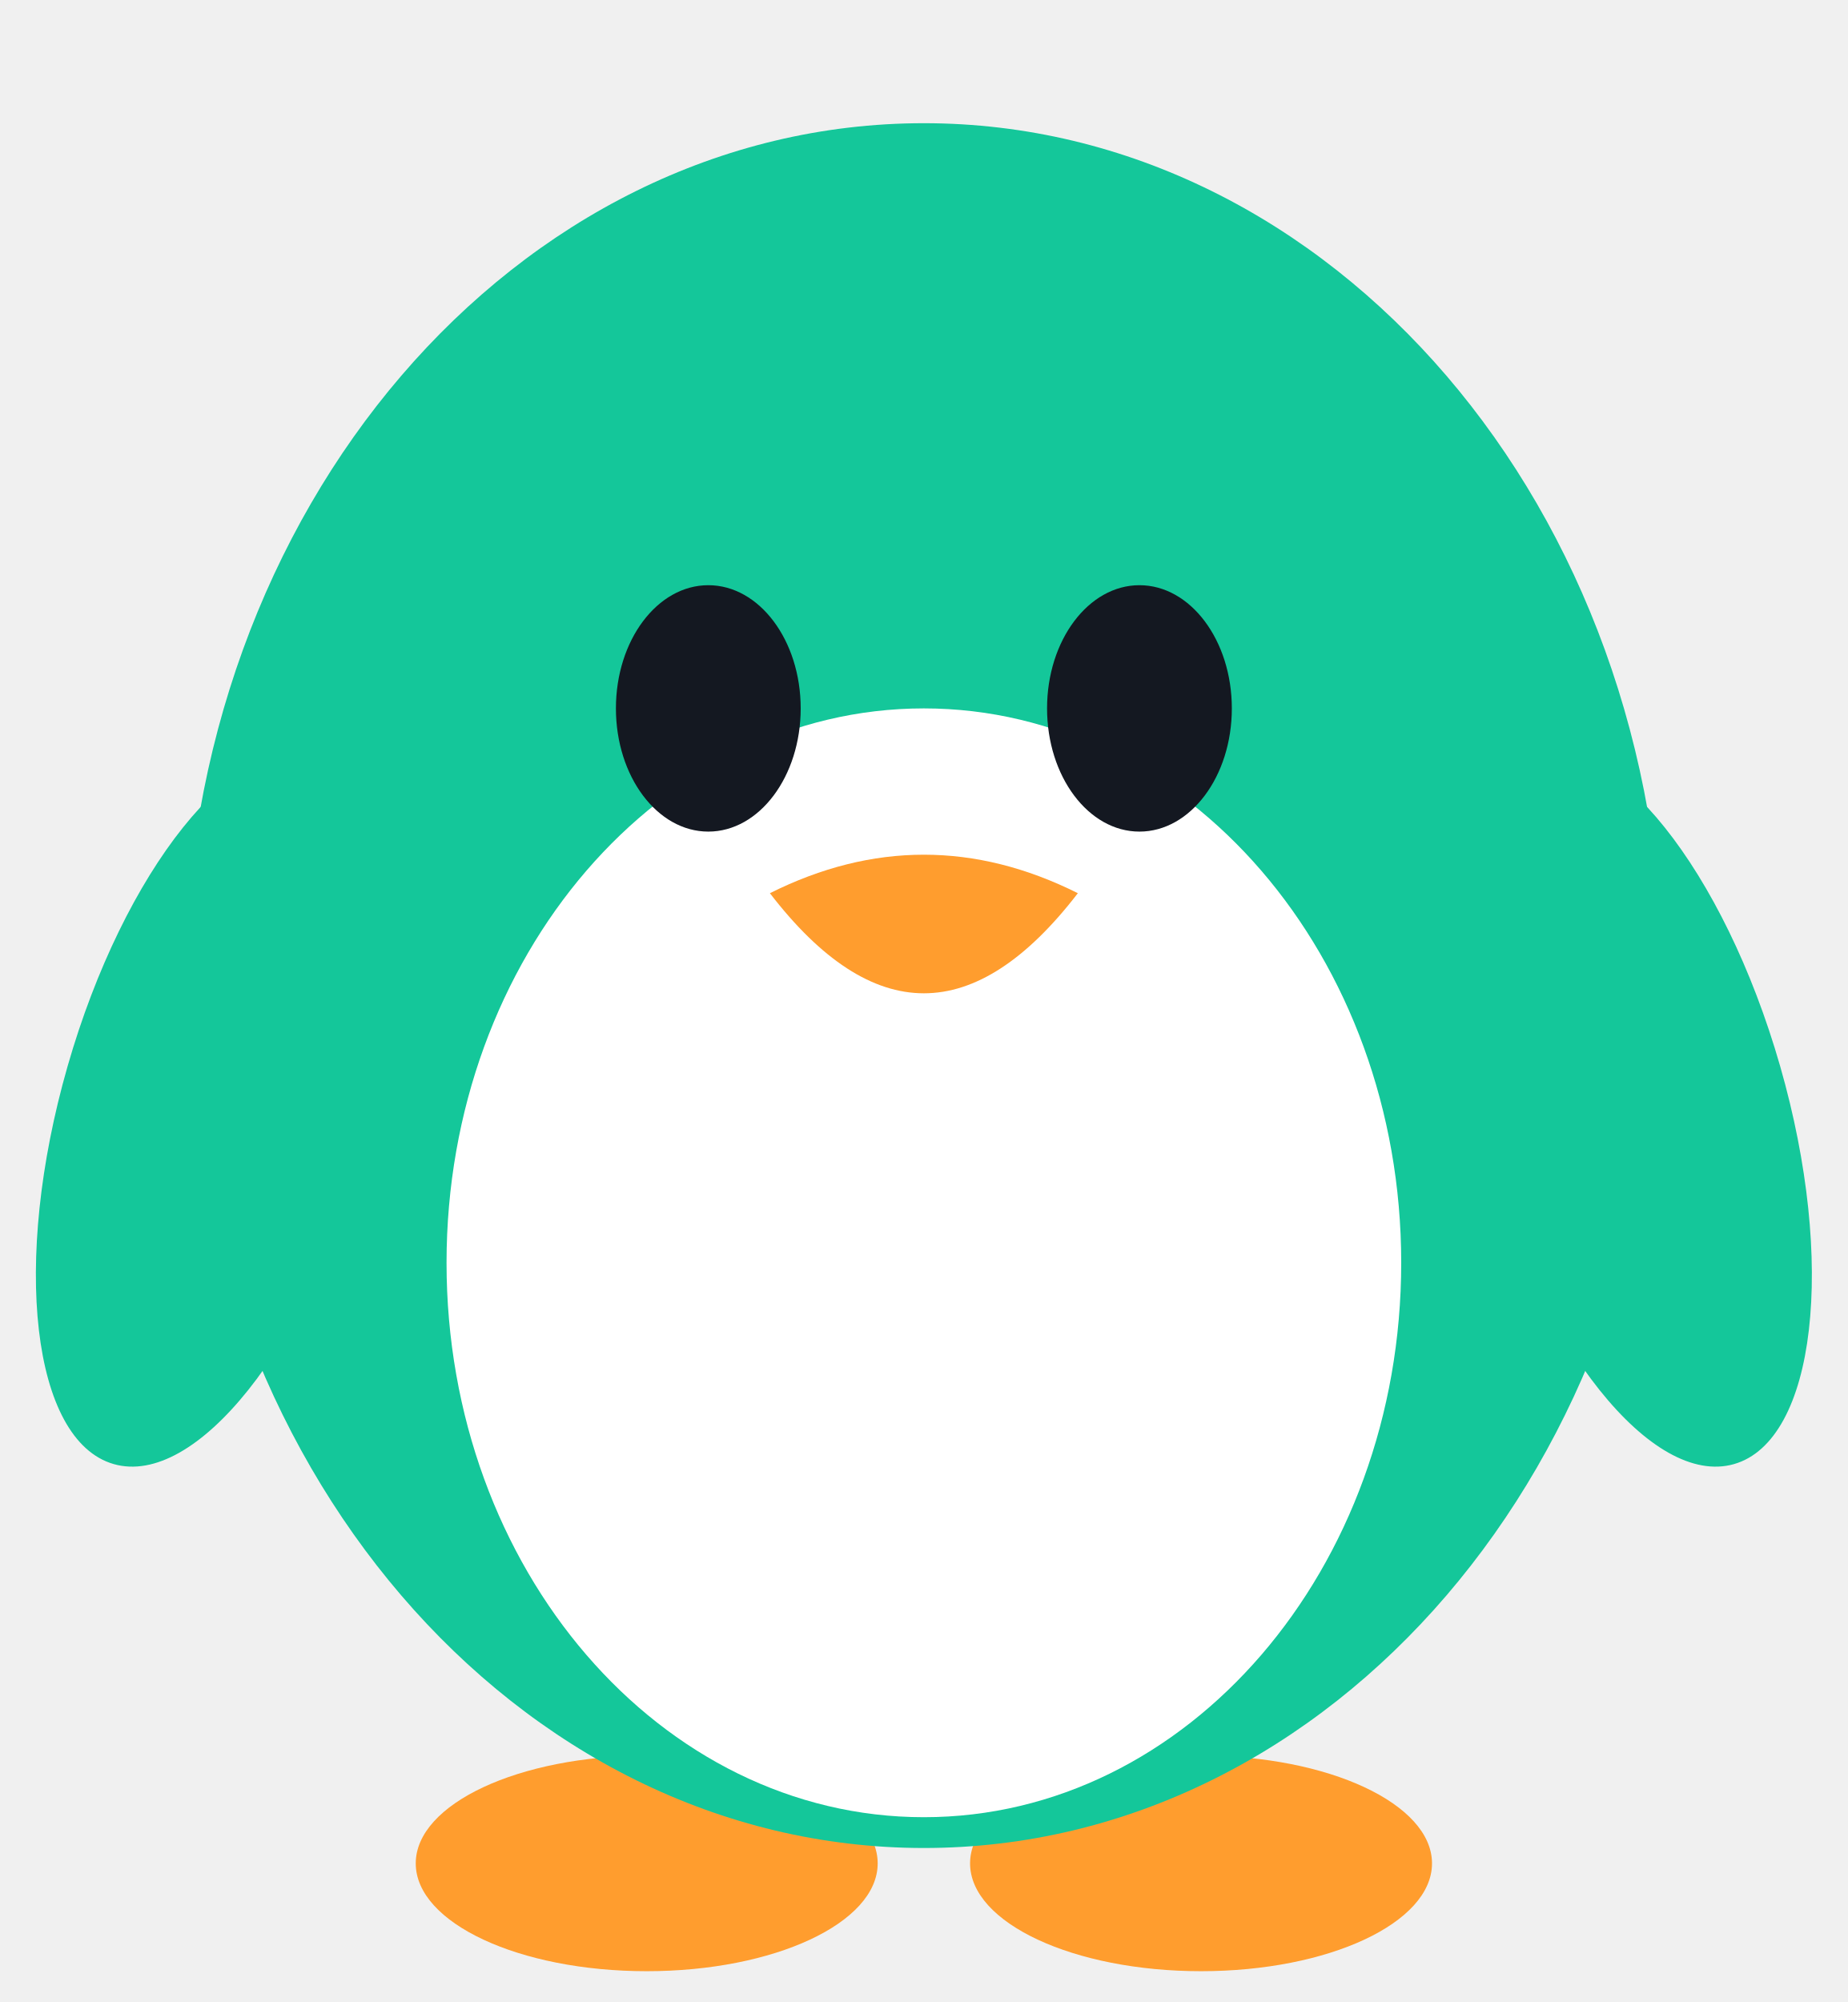
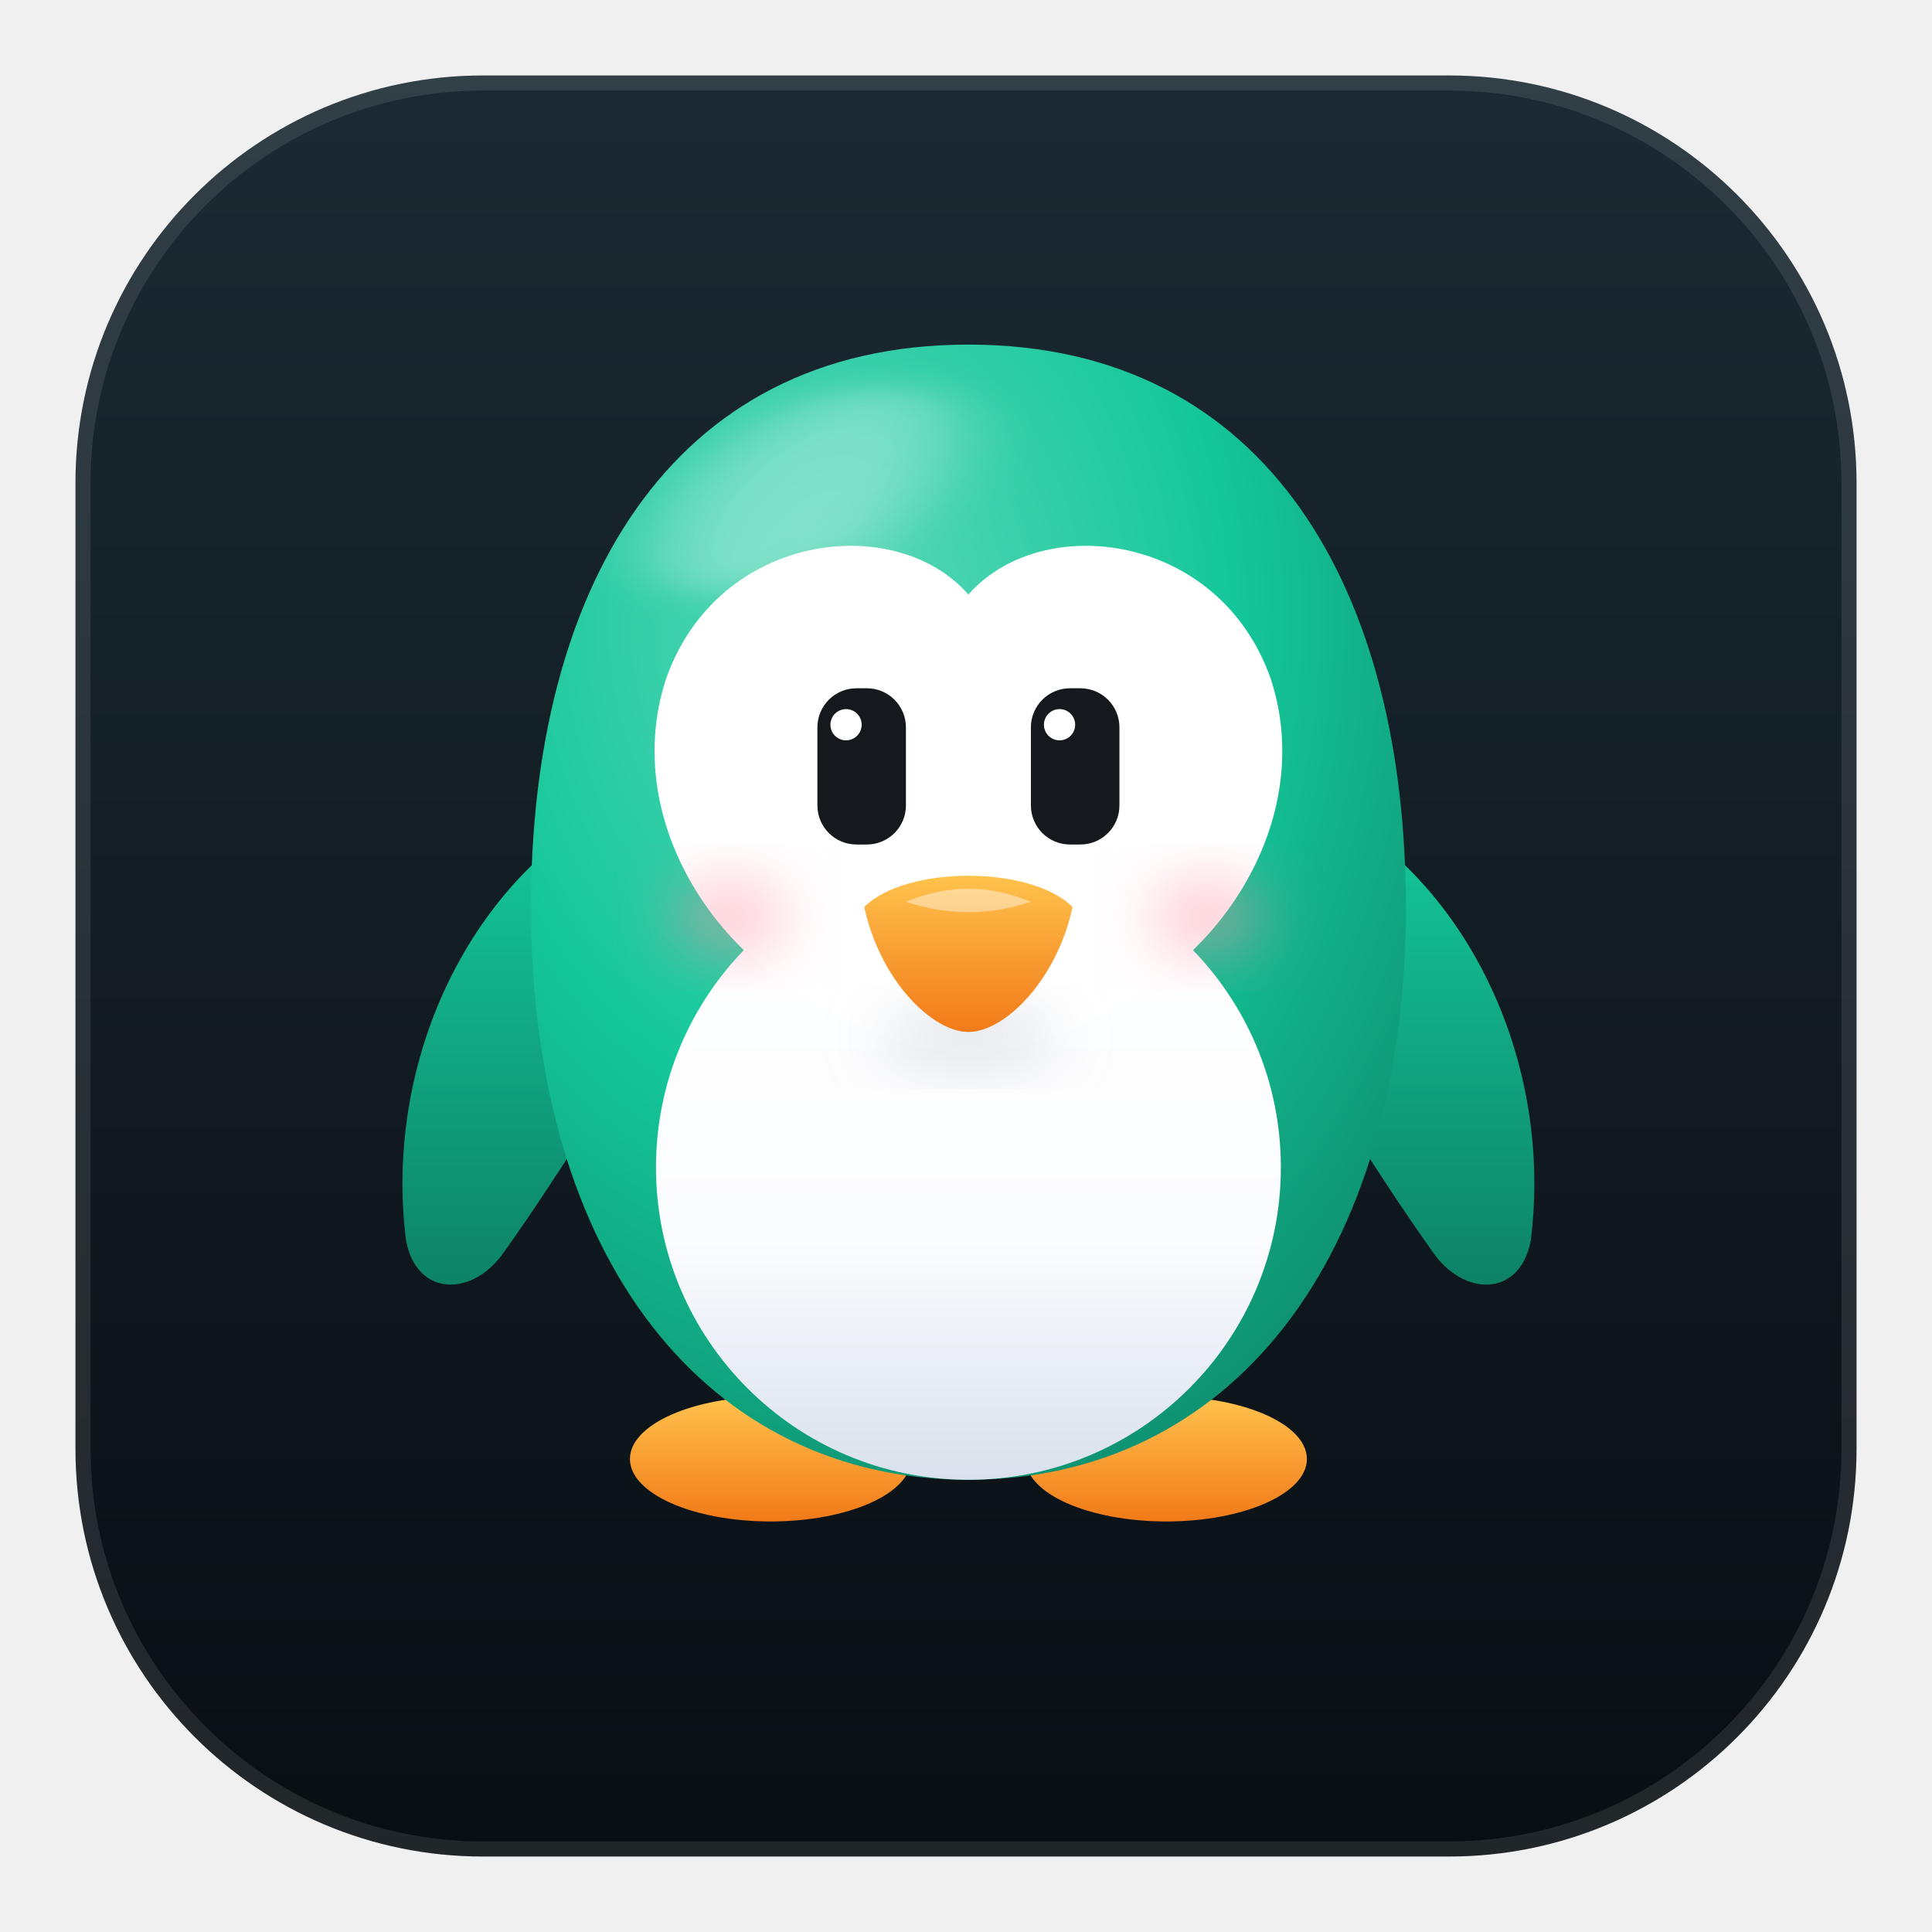
- <svg xmlns="http://www.w3.org/2000/svg" viewBox="0 0 120 130">
-   <ellipse cx="42" cy="121" rx="15" ry="7" fill="#ff9d2e" />
-   <ellipse cx="78" cy="121" rx="15" ry="7" fill="#ff9d2e" />
-   <ellipse cx="14" cy="72" rx="10" ry="24" transform="rotate(16 14 72)" fill="#14c79a" />
-   <ellipse cx="106" cy="72" rx="10" ry="24" transform="rotate(-16 106 72)" fill="#14c79a" />
-   <ellipse cx="60" cy="64" rx="48" ry="56" fill="#14c79a" />
-   <ellipse cx="60" cy="82" rx="31" ry="36" fill="#fff" />
-   <ellipse cx="46" cy="46" rx="6" ry="8" fill="#141821" />
-   <ellipse cx="74" cy="46" rx="6" ry="8" fill="#141821" />
-   <path d="M50 58q10-5 20 0q-10 13-20 0z" fill="#ff9d2e" />
+ <svg xmlns="http://www.w3.org/2000/svg" viewBox="0 0 256 256">
+   <defs>
+     <linearGradient id="tile" x1="0" y1="0" x2="0" y2="1">
+       <stop offset="0" stop-color="#1b2a33" />
+       <stop offset="1" stop-color="#090e12" />
+     </linearGradient>
+   </defs>
+   <rect x="10" y="10" width="236" height="236" rx="54" fill="url(#tile)" />
+   <rect x="11" y="11" width="234" height="234" rx="53" fill="none" stroke="#ffffff" stroke-opacity=".1" stroke-width="2" />
+   <g transform="translate(40 36) scale(.69)">
+     <defs>
+       <radialGradient id="pb" cx=".36" cy=".24" r=".92">
+         <stop offset="0" stop-color="#5bd8b8" />
+         <stop offset=".48" stop-color="#14C79A" />
+         <stop offset="1" stop-color="#0d8366" />
+       </radialGradient>
+       <linearGradient id="pf" x1="0" y1="0" x2="0" y2="1">
+         <stop offset="0" stop-color="#14C79A" />
+         <stop offset="1" stop-color="#0d8366" />
+       </linearGradient>
+       <linearGradient id="pw" x1="0" y1="0" x2="0" y2="1">
+         <stop offset="0" stop-color="#ffffff" />
+         <stop offset=".62" stop-color="#fbfcfe" />
+         <stop offset="1" stop-color="#d9e1ec" />
+       </linearGradient>
+       <linearGradient id="po" x1="0" y1="0" x2="0" y2="1">
+         <stop offset="0" stop-color="#ffc24d" />
+         <stop offset="1" stop-color="#f27a18" />
+       </linearGradient>
+       <filter id="ps" x="-50%" y="-50%" width="200%" height="200%">
+         <feGaussianBlur stdDeviation="6" />
+       </filter>
+       <clipPath id="pc">
+         <path d="M128 14C186 14 212 62 212 122C212 190 178 232 128 232C78 232 44 190 44 122C44 62 70 14 128 14Z" />
+       </clipPath>
+     </defs>
+     <ellipse cx="90" cy="228" rx="27" ry="12" fill="url(#po)" />
+     <ellipse cx="166" cy="228" rx="27" ry="12" fill="url(#po)" />
+     <path d="M54 106C30 122 16 154 20 186C22 197 33 197 39 188C49 174 60 156 70 140Z" fill="url(#pf)" />
+     <path d="M54 106C30 122 16 154 20 186C22 197 33 197 39 188C49 174 60 156 70 140Z" transform="translate(256 0) scale(-1 1)" fill="url(#pf)" />
+     <path d="M128 14C186 14 212 62 212 122C212 190 178 232 128 232C78 232 44 190 44 122C44 62 70 14 128 14Z" fill="url(#pb)" />
+     <g clip-path="url(#pc)">
+       <ellipse cx="96" cy="42" rx="32" ry="15" transform="rotate(-28 96 42)" fill="#fff" opacity=".3" filter="url(#ps)" />
+       <ellipse cx="128" cy="172" rx="60" ry="60" fill="url(#pw)" />
+     </g>
+     <path d="M128 62C142 46 176 50 186 78C194 102 180 128 158 140C148 146 138 150 128 150C118 150 108 146 98 140C76 128 62 102 70 78C80 50 114 46 128 62Z" fill="#fff" />
+     <ellipse cx="82" cy="124" rx="11" ry="7" fill="#ff8fa3" opacity=".5" filter="url(#ps)" />
+     <ellipse cx="174" cy="124" rx="11" ry="7" fill="#ff8fa3" opacity=".5" filter="url(#ps)" />
+     <ellipse cx="128" cy="147" rx="17" ry="5" fill="#8a97ad" opacity=".3" filter="url(#ps)" />
+     <path d="M108 122C116 114 140 114 148 122C145 136 135 146 128 146C121 146 111 136 108 122Z" fill="url(#po)" />
+     <path d="M116 121Q128 116 140 121Q128 125 116 121Z" fill="#fff" opacity=".42" />
+     <rect x="99" y="80" width="17" height="30" rx="7.5" fill="#15181C" />
+     <circle cx="104.5" cy="87" r="3" fill="#fff" />
+     <rect x="140" y="80" width="17" height="30" rx="7.5" fill="#15181C" />
+     <circle cx="145.5" cy="87" r="3" fill="#fff" />
+   </g>
</svg>
